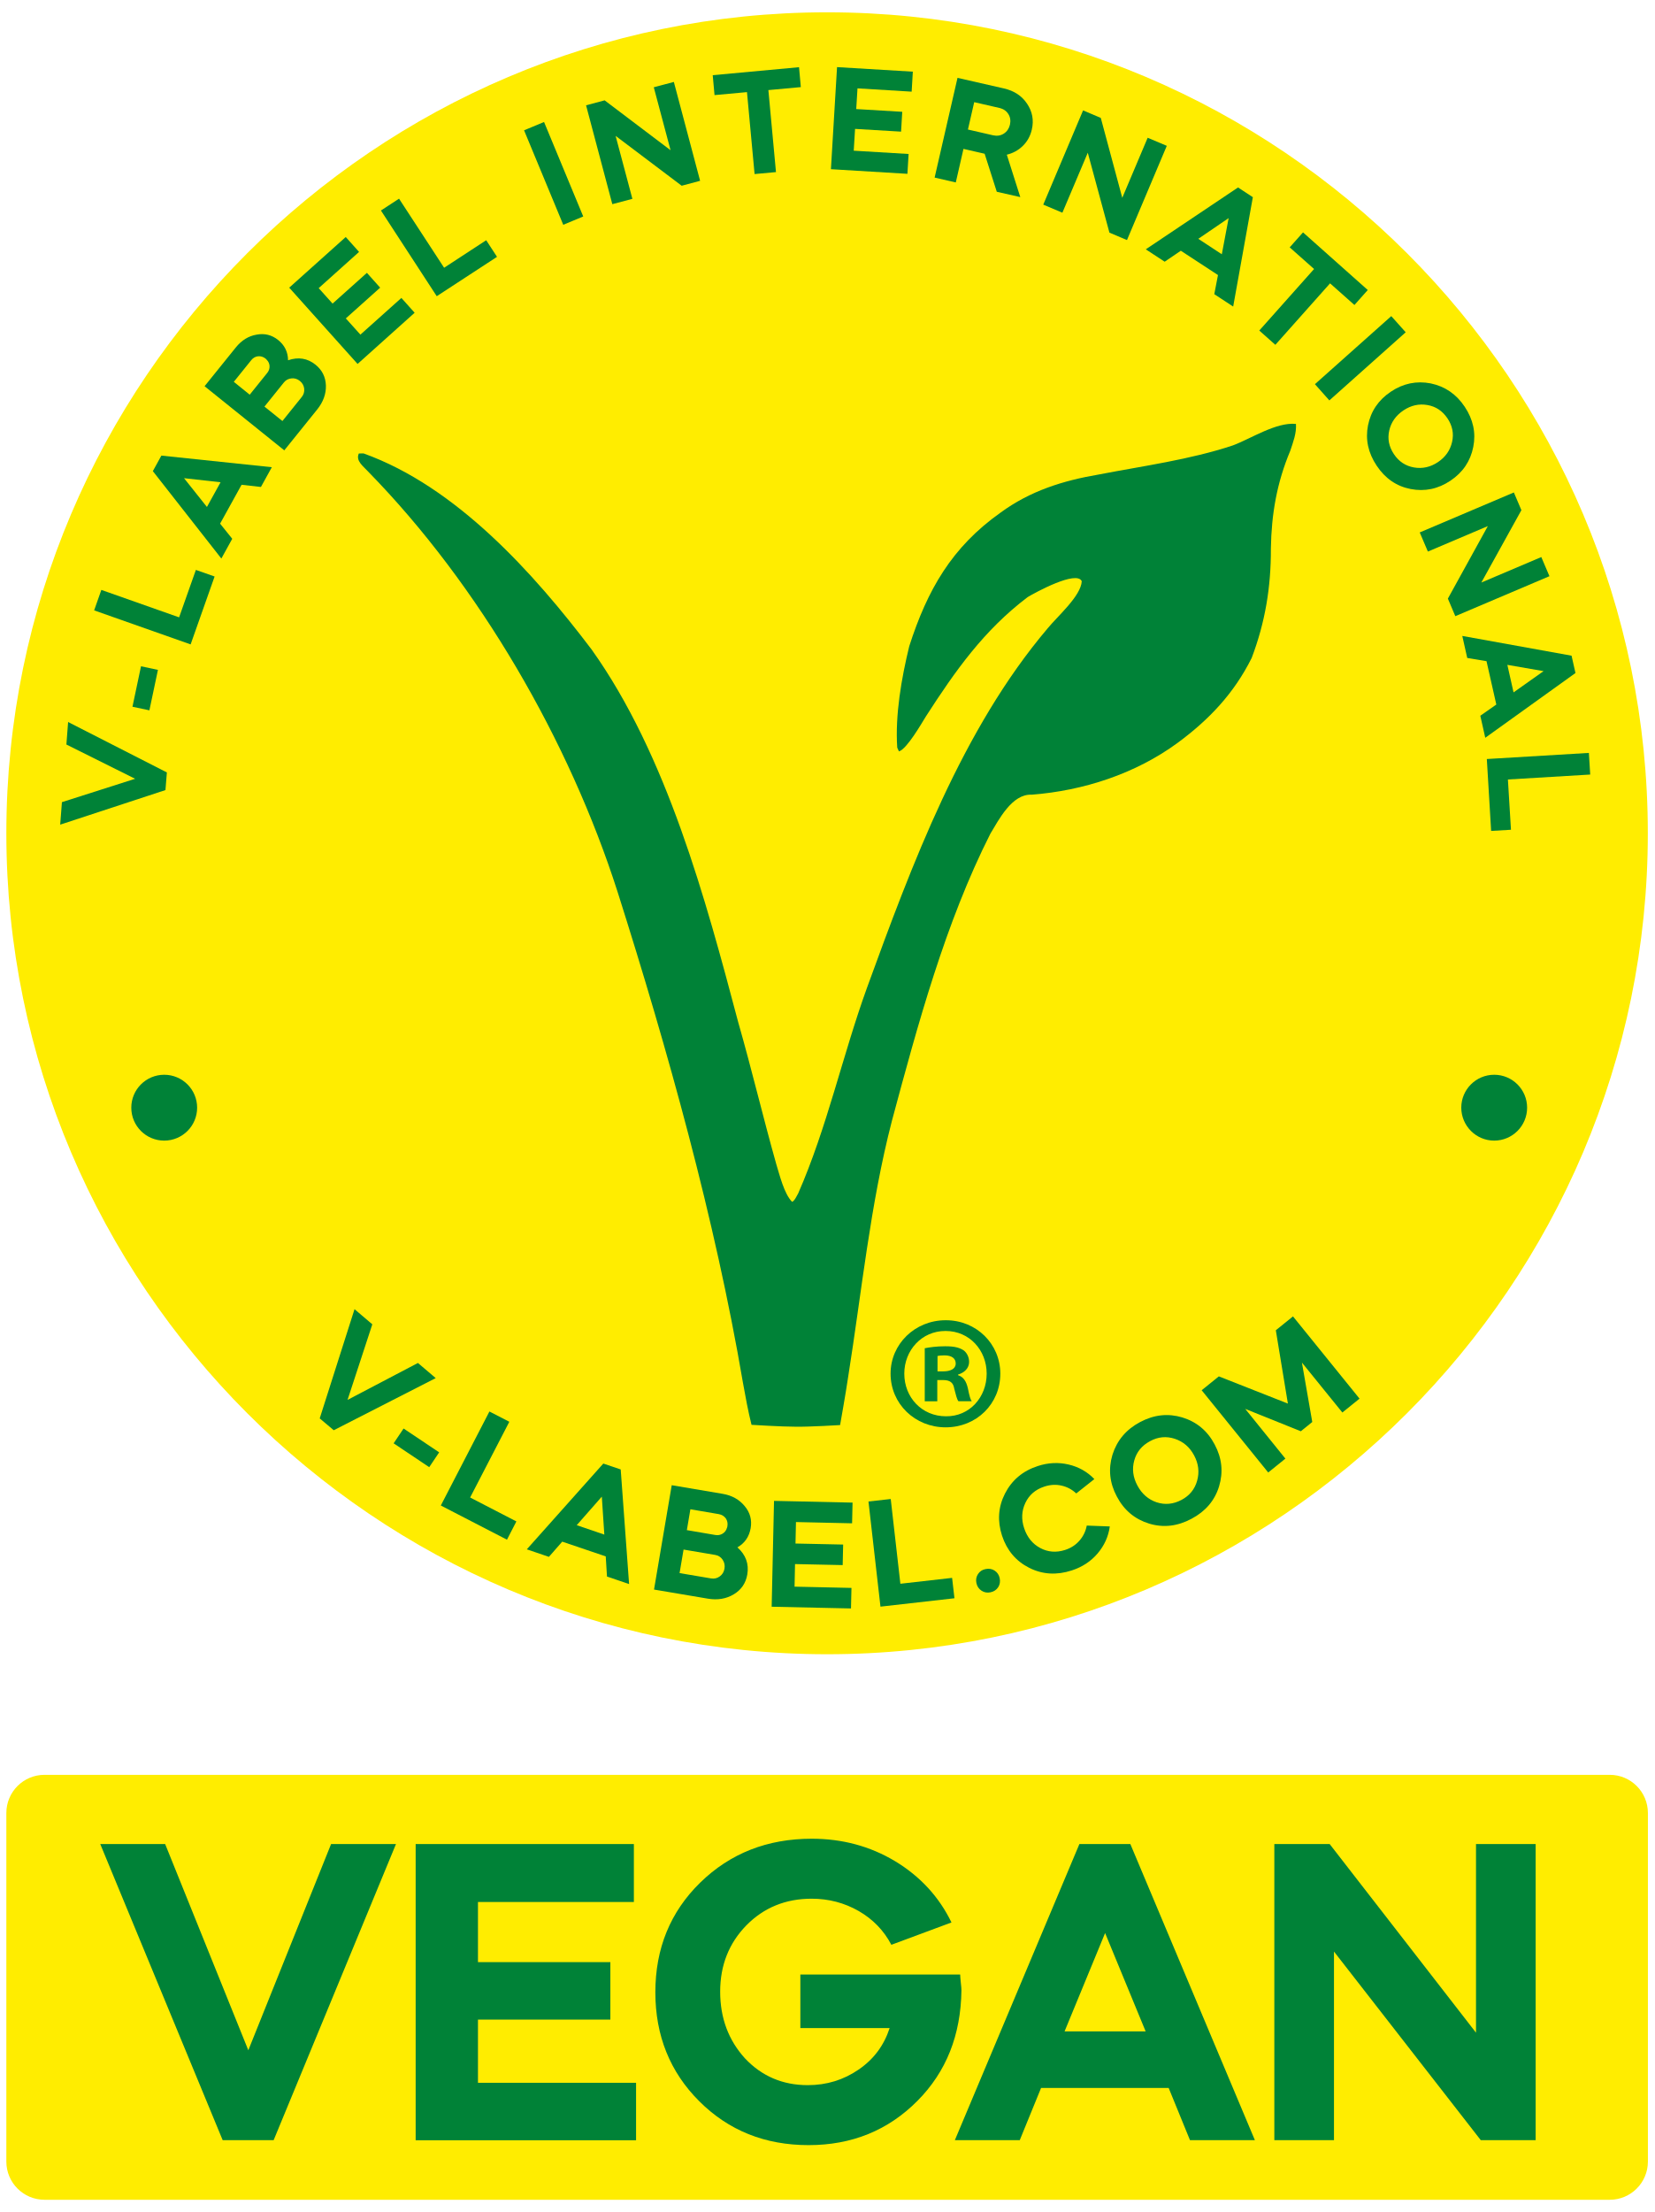
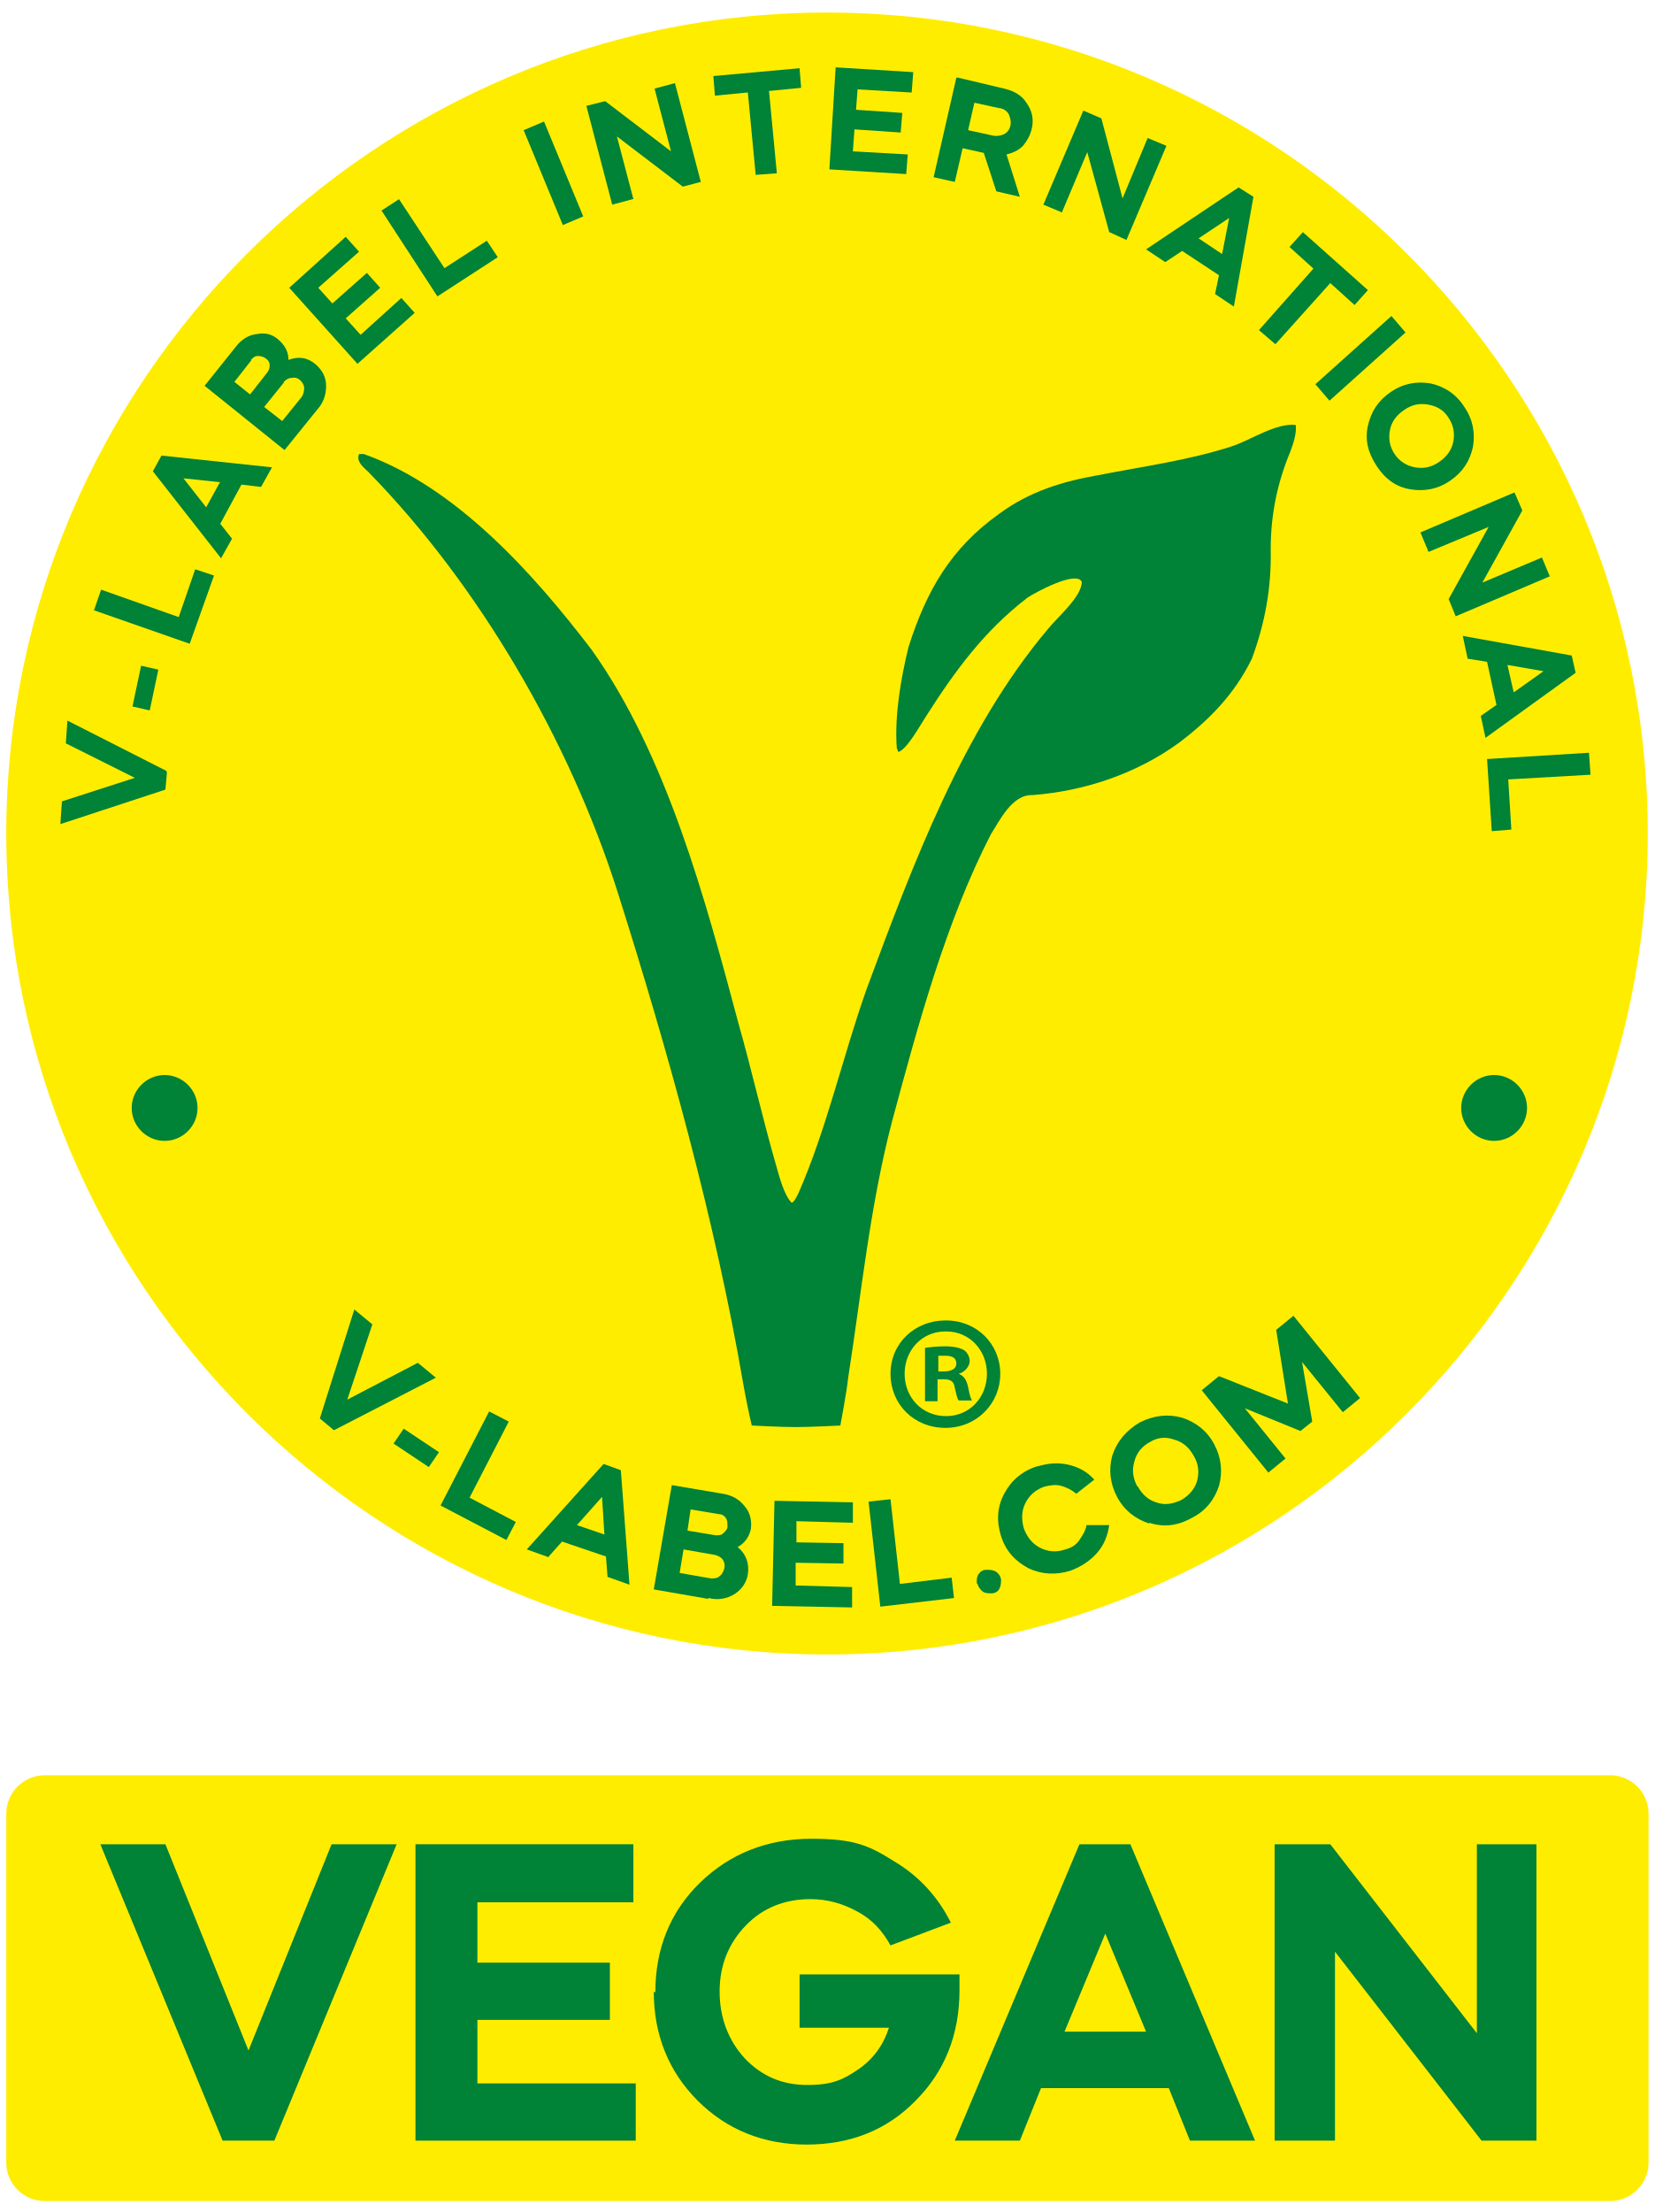
- <svg xmlns="http://www.w3.org/2000/svg" version="1.1" x="0px" y="0px" viewBox="0 0 211.05 282.13" style="enable-background:new 0 0 211.05 282.13;" xml:space="preserve">
-   <style type="text/css">
- 	.st0{fill:#FFED00;}
- 	.st1{fill:#008237;}
- </style>
-   <g id="Plain_Logos">
-     <g id="Vegan_x5F_NoBorder">
-       <path id="Circle_BG_00000107565005818410025000000004069232717211739817_" class="st0" d="M105.52,210.99    c57.68,0,104.71-47.06,104.71-104.71c0-57.68-47.03-104.71-104.71-104.71C47.87,1.57,0.81,48.6,0.81,106.28    C0.81,163.93,47.87,210.99,105.52,210.99" />
-       <g>
-         <path class="st1" d="M21.29,98.52l-0.18,2.25l-13.43,4.41l0.22-2.87l9.34-2.98l-8.77-4.37l0.22-2.87L21.29,98.52z" />
-         <path class="st1" d="M19.06,90.6l-2.16-0.46l1.09-5.16l2.16,0.46L19.06,90.6z" />
-         <path class="st1" d="M12.01,77.85l0.92-2.61l9.92,3.5l2.14-6.05l2.39,0.84l-3.06,8.66L12.01,77.85z" />
-         <path class="st1" d="M29.63,68.72l-1.39,2.52L19.5,60.09l1.09-1.98l14.09,1.48l-1.39,2.52l-2.47-0.28l-2.74,4.96L29.63,68.72z      M28.14,61.51l-4.66-0.52l2.92,3.67L28.14,61.51z" />
-         <path class="st1" d="M40.49,52.2l-4.22,5.24L26.1,49.26l3.99-4.95c0.74-0.91,1.62-1.46,2.66-1.63c1.02-0.19,1.92,0.04,2.73,0.68     c0.83,0.67,1.26,1.53,1.27,2.59c1.31-0.45,2.48-0.26,3.51,0.57c0.84,0.68,1.28,1.56,1.32,2.65     C41.61,50.24,41.24,51.26,40.49,52.2z M32.06,45.93l-2.23,2.77l2.03,1.64l2.23-2.77c0.21-0.26,0.31-0.55,0.3-0.86     c-0.01-0.31-0.13-0.59-0.37-0.83c-0.01-0.03-0.06-0.07-0.14-0.14c-0.29-0.23-0.61-0.33-0.95-0.3     C32.58,45.48,32.29,45.64,32.06,45.93z M36.21,48.79l-2.47,3.07l2.29,1.84l2.47-3.07c0.25-0.31,0.35-0.66,0.31-1.06     c-0.05-0.39-0.23-0.72-0.55-0.98c-0.32-0.26-0.68-0.37-1.07-0.33C36.79,48.3,36.46,48.47,36.21,48.79z" />
-         <path class="st1" d="M36.9,36.69l7.21-6.46l1.7,1.9l-5.15,4.62l1.77,1.97l4.38-3.92l1.69,1.89l-4.38,3.92l1.86,2.07l5.23-4.68     l1.69,1.89l-7.28,6.53L36.9,36.69z" />
-         <path class="st1" d="M48.6,26.85l2.31-1.51l5.75,8.81l5.37-3.51l1.38,2.12l-7.69,5.02L48.6,26.85z" />
-         <path class="st1" d="M74.41,27.61l-2.55,1.06l-5-12.05l2.55-1.06L74.41,27.61z" />
-         <path class="st1" d="M80.68,25.36l-2.56,0.68l-3.35-12.61l2.37-0.63l8.41,6.36l-2.14-8.03l2.56-0.68l3.35,12.61l-2.35,0.63     l-8.43-6.36L80.68,25.36z" />
-         <path class="st1" d="M95.3,11.75l-4.14,0.38l-0.23-2.54l11.01-1.02l0.23,2.54l-4.14,0.38L99,21.95l-2.73,0.25L95.3,11.75z" />
-         <path class="st1" d="M106.79,8.56l9.67,0.58l-0.15,2.55l-6.91-0.42l-0.16,2.64l5.87,0.35l-0.15,2.53l-5.87-0.35l-0.17,2.78     l7,0.42l-0.15,2.53l-9.76-0.59L106.79,8.56z" />
-         <path class="st1" d="M122.16,9.93l5.92,1.35c1.31,0.3,2.29,0.95,2.95,1.94c0.68,1,0.89,2.11,0.61,3.31     c-0.19,0.82-0.57,1.51-1.14,2.07c-0.57,0.56-1.26,0.94-2.05,1.13l1.72,5.41l-3-0.68l-1.55-4.85l-2.7-0.62l-0.98,4.28l-2.7-0.62     L122.16,9.93z M127.51,13.77l-3.22-0.74l-0.8,3.49l3.22,0.74c0.5,0.11,0.96,0.04,1.36-0.22c0.4-0.26,0.66-0.64,0.78-1.14     c0.11-0.5,0.05-0.95-0.21-1.36C128.39,14.14,128.01,13.89,127.51,13.77z" />
-         <path class="st1" d="M135.54,27.13l-2.44-1.03l5.08-12.02l2.26,0.96l2.74,10.19l3.24-7.66l2.44,1.03l-5.08,12.02l-2.24-0.95     l-2.76-10.19L135.54,27.13z" />
-         <path class="st1" d="M148.59,33.38l-2.41-1.58l11.77-7.89l1.89,1.24l-2.51,13.95l-2.41-1.58l0.47-2.44l-4.74-3.1L148.59,33.38z      M155.88,32.43l0.87-4.61l-3.87,2.64L155.88,32.43z" />
-         <path class="st1" d="M167.65,34.31l-3.11-2.76l1.7-1.91l8.26,7.35l-1.7,1.91l-3.11-2.76l-6.98,7.84l-2.05-1.82L167.65,34.31z" />
-         <path class="st1" d="M169.6,51.07L167.76,49l9.74-8.68l1.84,2.06L169.6,51.07z" />
-         <path class="st1" d="M174.53,54.26c0.36-1.81,1.33-3.24,2.91-4.3c1.58-1.06,3.28-1.41,5.09-1.06c1.82,0.38,3.27,1.37,4.34,2.98     c1.08,1.62,1.45,3.33,1.09,5.13c-0.36,1.81-1.33,3.24-2.91,4.3c-1.58,1.06-3.28,1.41-5.09,1.06c-1.79-0.35-3.23-1.34-4.32-2.97     S174.18,56.06,174.53,54.26z M179.06,52.34c-0.97,0.65-1.58,1.51-1.82,2.57c-0.24,1.06-0.04,2.06,0.6,3.02     c0.63,0.94,1.48,1.5,2.55,1.69c1.09,0.19,2.11-0.04,3.08-0.69c0.95-0.64,1.55-1.5,1.79-2.57c0.24-1.06,0.04-2.06-0.59-3     c-0.64-0.95-1.49-1.52-2.56-1.7C181.04,51.47,180.02,51.7,179.06,52.34z" />
-         <path class="st1" d="M182.17,70.35l-1.04-2.44l12.01-5.1l0.96,2.26l-5.11,9.23l7.65-3.25l1.04,2.44l-12.01,5.1l-0.95-2.24     l5.1-9.25L182.17,70.35z" />
-         <path class="st1" d="M187.19,83.92l-0.63-2.81l13.94,2.52l0.5,2.21l-11.51,8.26l-0.63-2.81l2.04-1.43l-1.25-5.53L187.19,83.92z      M193.1,88.31l3.83-2.71l-4.62-0.8L193.1,88.31z" />
-         <path class="st1" d="M202.71,96.03l0.17,2.76l-10.5,0.63l0.39,6.41l-2.53,0.15l-0.55-9.17L202.71,96.03z" />
-       </g>
-       <g>
-         <path class="st1" d="M42.58,182.42l-1.79-1.51l4.44-13.93l2.27,1.93l-3.16,9.64l8.98-4.71l2.27,1.93L42.58,182.42z" />
-         <path class="st1" d="M50.22,184.09l1.27-1.89l4.54,3.04l-1.27,1.89L50.22,184.09z" />
-         <path class="st1" d="M62.44,180.03l2.54,1.31l-5,9.66l5.9,3.05l-1.2,2.33l-8.44-4.36L62.44,180.03z" />
-         <path class="st1" d="M70.03,198.57l-2.82-0.96l9.76-10.94l2.22,0.75l1.07,14.62l-2.82-0.96l-0.16-2.57l-5.55-1.88L70.03,198.57z      M77.1,195.73l-0.32-4.84l-3.2,3.64L77.1,195.73z" />
-         <path class="st1" d="M90.3,203.9l-6.86-1.16l2.26-13.31l6.49,1.1c1.2,0.2,2.13,0.73,2.82,1.57c0.69,0.82,0.94,1.76,0.76,2.81     c-0.19,1.09-0.75,1.91-1.69,2.45c1.07,0.95,1.49,2.11,1.26,3.46c-0.19,1.1-0.76,1.95-1.73,2.53     C92.64,203.93,91.54,204.11,90.3,203.9z M91.23,198.32l-4.02-0.68l-0.51,3l4.02,0.68c0.41,0.07,0.78-0.02,1.11-0.26     c0.33-0.24,0.53-0.57,0.6-0.99c0.07-0.42-0.01-0.8-0.24-1.14C91.96,198.59,91.64,198.39,91.23,198.32z M91.71,193.12l-3.63-0.62     l-0.45,2.66l3.63,0.62c0.34,0.06,0.65,0,0.93-0.17c0.28-0.17,0.47-0.42,0.56-0.76c0.02-0.02,0.04-0.09,0.05-0.19     c0.07-0.38-0.01-0.72-0.21-1.01C92.38,193.37,92.09,193.19,91.71,193.12z" />
-         <path class="st1" d="M98.75,191.43l10.02,0.22l-0.06,2.64l-7.16-0.16l-0.06,2.74l6.08,0.13l-0.06,2.62l-6.08-0.13l-0.06,2.88     l7.26,0.16l-0.06,2.62l-10.12-0.22L98.75,191.43z" />
-         <path class="st1" d="M110.8,191.51l2.84-0.32l1.23,10.81l6.6-0.75l0.3,2.6l-9.44,1.07L110.8,191.51z" />
-         <path class="st1" d="M124.57,201.91c-0.09-0.42-0.02-0.8,0.2-1.14c0.22-0.34,0.54-0.56,0.96-0.64c0.43-0.09,0.82-0.03,1.16,0.19     c0.34,0.22,0.56,0.54,0.65,0.96c0.09,0.43,0.03,0.82-0.19,1.16c-0.22,0.34-0.55,0.56-0.98,0.65c-0.42,0.09-0.8,0.02-1.14-0.2     C124.88,202.66,124.66,202.34,124.57,201.91z" />
-         <path class="st1" d="M132.39,186.99c1.33-0.44,2.64-0.5,3.93-0.2c1.29,0.3,2.39,0.92,3.3,1.86l-2.31,1.83     c-0.55-0.51-1.17-0.84-1.89-1c-0.71-0.16-1.44-0.12-2.19,0.13c-1.13,0.37-1.93,1.06-2.41,2.07c-0.48,1.01-0.54,2.09-0.16,3.23     c0.38,1.15,1.06,2,2.05,2.53c0.99,0.53,2.05,0.61,3.17,0.25c0.75-0.24,1.36-0.64,1.84-1.19c0.48-0.55,0.79-1.19,0.93-1.92     l2.94,0.11c-0.18,1.29-0.7,2.44-1.56,3.45c-0.86,1.01-1.96,1.73-3.29,2.16c-1.93,0.63-3.74,0.52-5.43-0.33     c-1.7-0.86-2.85-2.23-3.47-4.1c-0.61-1.88-0.49-3.66,0.37-5.36C129.1,188.77,130.49,187.61,132.39,186.99z" />
-         <path class="st1" d="M146.61,194.33c-1.82-0.56-3.2-1.7-4.12-3.45c-0.93-1.74-1.11-3.52-0.56-5.34c0.58-1.83,1.75-3.22,3.52-4.16     c1.78-0.95,3.58-1.14,5.4-0.59c1.82,0.56,3.2,1.7,4.12,3.45c0.93,1.74,1.11,3.52,0.56,5.34c-0.55,1.8-1.72,3.18-3.51,4.13     C150.23,194.67,148.43,194.88,146.61,194.33z M145.11,189.47c0.57,1.07,1.39,1.78,2.45,2.14c1.07,0.35,2.12,0.25,3.17-0.3     c1.04-0.55,1.7-1.37,2-2.45c0.31-1.1,0.18-2.18-0.39-3.24c-0.56-1.05-1.38-1.75-2.46-2.11c-1.07-0.35-2.12-0.26-3.15,0.3     c-1.05,0.56-1.72,1.38-2.02,2.46C144.41,187.34,144.54,188.41,145.11,189.47z" />
-         <path class="st1" d="M163.99,186.04l-2.19,1.77l-8.49-10.49l2.19-1.77l8.81,3.47l-1.54-9.35l2.19-1.77l8.49,10.49l-2.19,1.77     l-5.16-6.37l1.32,7.58l-1.46,1.18l-7.09-2.85L163.99,186.04z" />
-       </g>
-       <path id="V-leaf_00000161592547538690875760000016495780611951522969_" class="st1" d="M107.18,181.76c0,0,0.75-4.21,1.02-6.09    c1.74-10.91,2.82-22.02,5.59-32.71c3.29-12.24,6.81-25.26,12.57-36.64c1.06-1.74,2.75-5.09,5.26-4.96    c6.58-0.51,13.22-2.65,18.62-6.61c4.03-2.97,7.2-6.32,9.45-10.83c1.73-4.56,2.47-9.05,2.45-13.95c0.07-4.41,0.76-8.39,2.47-12.47    c0.37-1.12,0.81-2.22,0.73-3.43c-2.51-0.26-5.74,1.88-8.05,2.74c-5.47,1.82-11.47,2.62-17.1,3.71c-4.58,0.78-8.76,2.09-12.55,4.87    c-6.21,4.4-9.32,9.83-11.64,17.04c-0.99,4.07-1.81,8.77-1.53,12.93l0.22,0.48c1.05-0.35,2.87-3.56,3.46-4.5    c3.71-5.75,7.36-10.95,12.97-15.19c0.93-0.56,6.23-3.46,6.89-2.02c-0.09,1.88-3.12,4.5-4.34,6    c-10.93,12.88-17.34,30.16-23.05,45.83c-3.14,8.67-5.1,17.86-8.79,26.26c-0.18,0.31-0.44,0.92-0.77,1.07    c-1.02-1.01-1.6-3.45-2.02-4.8c-1.68-5.95-3.14-12.12-4.85-18.08c-4.17-15.73-9.12-34.14-18.72-47.58    c-7.36-9.72-17.26-20.76-29.09-25c-0.15,0-0.45,0.01-0.6,0.01c-0.44,0.95,0.6,1.65,1.19,2.31c14.22,14.53,25.66,34.37,31.82,53.6    c6.4,20.17,12.43,41.7,15.99,62.58c0.3,1.69,0.68,3.74,1.1,5.4c0,0,3.83,0.24,5.62,0.24C103.31,182,107.18,181.76,107.18,181.76" />
-       <path id="Registered" class="st1" d="M119.6,174.91h0.75c0.87,0,1.58-0.29,1.58-1c0-0.62-0.46-1.04-1.45-1.04    c-0.42,0-0.71,0.04-0.87,0.08V174.91z M119.56,178.73h-1.58v-6.77c0.62-0.12,1.5-0.25,2.62-0.25c1.29,0,1.87,0.21,2.37,0.54    c0.37,0.29,0.67,0.83,0.67,1.45c0,0.79-0.58,1.37-1.41,1.62v0.08c0.67,0.21,1.04,0.75,1.25,1.66c0.21,1.04,0.33,1.45,0.5,1.66    h-1.7c-0.21-0.25-0.33-0.83-0.54-1.62c-0.12-0.75-0.54-1.08-1.41-1.08h-0.75V178.73z M120.6,169.76c-2.99,0-5.23,2.45-5.23,5.44    c0,3.03,2.24,5.44,5.32,5.44c2.99,0.04,5.19-2.41,5.19-5.44c0-2.99-2.2-5.44-5.23-5.44H120.6z M120.68,168.39    c3.9,0,6.94,3.03,6.94,6.81c0,3.86-3.03,6.85-6.98,6.85c-3.9,0-7.02-2.99-7.02-6.85c0-3.78,3.12-6.81,7.02-6.81H120.68z" />
-       <path id="Dot_L_00000092443233876301393720000002792635222228288423_" class="st1" d="M20.95,145.48c2.32,0,4.2-1.88,4.2-4.2    c0-2.32-1.88-4.2-4.2-4.2s-4.2,1.88-4.2,4.2C16.75,143.6,18.63,145.48,20.95,145.48" />
-       <path id="Dot_R" class="st1" d="M190.63,145.48c2.32,0,4.2-1.88,4.2-4.2c0-2.32-1.88-4.2-4.2-4.2c-2.32,0-4.2,1.88-4.2,4.2    C186.44,143.6,188.32,145.48,190.63,145.48" />
-       <path id="VEGAN_BG" class="st0" d="M5.68,226.37c-2.69,0-4.87,2.18-4.87,4.87v44.46c0,2.69,2.18,4.87,4.87,4.87h199.69    c2.69,0,4.87-2.18,4.87-4.87v-44.46c0-2.69-2.18-4.87-4.87-4.87H5.68z" />
-       <g>
-         <path class="st1" d="M34.91,272.97h-6.5L12.79,235.2h8.28l10.61,26.3l10.56-26.3h8.28L34.91,272.97z" />
-         <path class="st1" d="M53.03,235.2h27.84v7.39H60.98v7.67h16.89v7.33H60.98v8.06h20.17v7.33H53.03V235.2z" />
-         <path class="st1" d="M83.61,254.11c0-5.6,1.91-10.26,5.72-13.99c3.82-3.73,8.56-5.6,14.23-5.6c3.89,0,7.43,0.95,10.61,2.85     c3.22,1.94,5.63,4.55,7.22,7.83l-7.67,2.85c-0.96-1.83-2.35-3.26-4.17-4.31c-1.82-1.04-3.82-1.57-6-1.57     c-3.33,0-6.11,1.14-8.34,3.41c-2.22,2.28-3.33,5.09-3.33,8.45c0,3.36,1.06,6.19,3.17,8.51c2.15,2.28,4.82,3.41,8,3.41     c2.41,0,4.57-0.66,6.5-1.99c1.93-1.32,3.24-3.09,3.95-5.29h-11.39v-6.83h20.39c0,0.19,0.03,0.53,0.08,1.03     c0.06,0.5,0.08,0.83,0.08,0.98c-0.07,5.71-1.94,10.41-5.61,14.1c-3.74,3.77-8.37,5.65-13.89,5.65c-5.56,0-10.21-1.86-13.95-5.6     C85.48,264.28,83.61,259.63,83.61,254.11z" />
-         <path class="st1" d="M130.1,272.97h-8.28l15.89-37.77h6.5l15.89,37.77h-8.28l-2.72-6.66h-16.28L130.1,272.97z M146.16,259.09     l-5.17-12.54l-5.17,12.54H146.16z" />
-         <path class="st1" d="M170.19,272.97h-7.61V235.2h7.06l18.67,24.06V235.2h7.61v37.77h-7l-18.73-24.06V272.97z" />
+ <svg xmlns="http://www.w3.org/2000/svg" version="1.1" viewBox="0 0 211.1 282.1">
+   <defs>
+     <style>
+       .cls-1 {
+         fill: #008237;
+       }
+ 
+       .cls-2 {
+         fill: #ffed00;
+       }
+     </style>
+   </defs>
+   <g>
+     <g id="Ebene_1">
+       <g id="Plain_Logos">
+         <g id="Vegan_x5F_NoBorder">
+           <path id="Circle_BG" class="cls-2" d="M105.5,211c57.7,0,104.7-47.1,104.7-104.7S163.2,1.6,105.5,1.6c-57.6,0-104.7,47-104.7,104.7s47.1,104.7,104.7,104.7" />
+           <g>
+             <path class="cls-1" d="M21.3,98.5l-.2,2.2-13.4,4.4.2-2.9,9.3-3-8.8-4.4.2-2.9,12.6,6.4Z" />
+             <path class="cls-1" d="M19.1,90.6l-2.2-.5,1.1-5.2,2.2.5-1.1,5.2Z" />
+             <path class="cls-1" d="M12,77.8l.9-2.6,9.9,3.5,2.1-6.1,2.4.8-3.1,8.7-12.3-4.3Z" />
+             <path class="cls-1" d="M29.6,68.7l-1.4,2.5-8.7-11.1,1.1-2,14.1,1.5-1.4,2.5-2.5-.3-2.7,5,1.5,1.9ZM28.1,61.5l-4.7-.5,2.9,3.7,1.7-3.1Z" />
+             <path class="cls-1" d="M40.5,52.2l-4.2,5.2-10.2-8.2,4-5c.7-.9,1.6-1.5,2.7-1.6,1-.2,1.9,0,2.7.7.8.7,1.3,1.5,1.3,2.6,1.3-.5,2.5-.3,3.5.6.8.7,1.3,1.6,1.3,2.7,0,1.1-.3,2.1-1.1,3ZM32.1,45.9l-2.2,2.8,2,1.6,2.2-2.8c.2-.3.3-.5.3-.9,0-.3-.1-.6-.4-.8,0,0,0,0-.1-.1-.3-.2-.6-.3-1-.3-.4,0-.6.2-.9.5ZM36.2,48.8l-2.5,3.1,2.3,1.8,2.5-3.1c.2-.3.3-.7.3-1.1,0-.4-.2-.7-.5-1s-.7-.4-1.1-.3c-.4,0-.7.2-1,.5Z" />
+             <path class="cls-1" d="M36.9,36.7l7.2-6.5,1.7,1.9-5.2,4.6,1.8,2,4.4-3.9,1.7,1.9-4.4,3.9,1.9,2.1,5.2-4.7,1.7,1.9-7.3,6.5-8.7-9.7Z" />
+             <path class="cls-1" d="M48.6,26.9l2.3-1.5,5.8,8.8,5.4-3.5,1.4,2.1-7.7,5-7.1-10.9Z" />
+             <path class="cls-1" d="M74.4,27.6l-2.6,1.1-5-12.1,2.6-1.1,5,12.1Z" />
+             <path class="cls-1" d="M80.7,25.4l-2.6.7-3.3-12.6,2.4-.6,8.4,6.4-2.1-8,2.6-.7,3.3,12.6-2.3.6-8.4-6.4,2.1,8Z" />
+             <path class="cls-1" d="M95.3,11.8l-4.1.4-.2-2.5,11-1,.2,2.5-4.1.4,1,10.5-2.7.2-1-10.5Z" />
+             <path class="cls-1" d="M106.8,8.6l9.7.6-.2,2.6-6.9-.4-.2,2.6,5.9.4-.2,2.5-5.9-.4-.2,2.8,7,.4-.2,2.5-9.8-.6.8-13Z" />
+             <path class="cls-1" d="M122.2,9.9l5.9,1.4c1.3.3,2.3.9,2.9,1.9.7,1,.9,2.1.6,3.3-.2.8-.6,1.5-1.1,2.1-.6.6-1.3.9-2.1,1.1l1.7,5.4-3-.7-1.6-4.9-2.7-.6-1,4.3-2.7-.6,2.9-12.7ZM127.5,13.8l-3.2-.7-.8,3.5,3.2.7c.5.1,1,0,1.4-.2s.7-.6.8-1.1c.1-.5,0-.9-.2-1.4-.2-.4-.6-.7-1.1-.8Z" />
+             <path class="cls-1" d="M135.5,27.1l-2.4-1,5.1-12,2.3,1,2.7,10.2,3.2-7.7,2.4,1-5.1,12-2.2-1-2.8-10.2-3.2,7.6Z" />
+             <path class="cls-1" d="M148.6,33.4l-2.4-1.6,11.8-7.9,1.9,1.2-2.5,14-2.4-1.6.5-2.4-4.7-3.1-2.1,1.4ZM155.9,32.4l.9-4.6-3.9,2.6,3,2Z" />
+             <path class="cls-1" d="M167.6,34.3l-3.1-2.8,1.7-1.9,8.3,7.4-1.7,1.9-3.1-2.8-7,7.8-2.1-1.8,7-7.9Z" />
+             <path class="cls-1" d="M169.6,51.1l-1.8-2.1,9.7-8.7,1.8,2.1-9.7,8.7Z" />
+             <path class="cls-1" d="M174.5,54.3c.4-1.8,1.3-3.2,2.9-4.3,1.6-1.1,3.3-1.4,5.1-1.1,1.8.4,3.3,1.4,4.3,3,1.1,1.6,1.4,3.3,1.1,5.1-.4,1.8-1.3,3.2-2.9,4.3-1.6,1.1-3.3,1.4-5.1,1.1-1.8-.3-3.2-1.3-4.3-3s-1.5-3.3-1.1-5.1ZM179.1,52.3c-1,.7-1.6,1.5-1.8,2.6s0,2.1.6,3c.6.9,1.5,1.5,2.6,1.7,1.1.2,2.1,0,3.1-.7.9-.6,1.6-1.5,1.8-2.6.2-1.1,0-2.1-.6-3-.6-1-1.5-1.5-2.6-1.7-1.1-.2-2.1,0-3.1.7Z" />
+             <path class="cls-1" d="M182.2,70.3l-1-2.4,12-5.1,1,2.3-5.1,9.2,7.6-3.2,1,2.4-12,5.1-.9-2.2,5.1-9.2-7.7,3.2Z" />
+             <path class="cls-1" d="M187.2,83.9l-.6-2.8,13.9,2.5.5,2.2-11.5,8.3-.6-2.8,2-1.4-1.2-5.5-2.5-.4ZM193.1,88.3l3.8-2.7-4.6-.8.8,3.5Z" />
+             <path class="cls-1" d="M202.7,96l.2,2.8-10.5.6.4,6.4-2.5.2-.6-9.2,13-.8Z" />
+           </g>
+           <g>
+             <path class="cls-1" d="M42.6,182.4l-1.8-1.5,4.4-13.9,2.3,1.9-3.2,9.6,9-4.7,2.3,1.9-13,6.7Z" />
+             <path class="cls-1" d="M50.2,184.1l1.3-1.9,4.5,3-1.3,1.9-4.5-3Z" />
+             <path class="cls-1" d="M62.4,180l2.5,1.3-5,9.7,5.9,3.1-1.2,2.3-8.4-4.4,6.2-12Z" />
+             <path class="cls-1" d="M70,198.6l-2.8-1,9.8-10.9,2.2.8,1.1,14.6-2.8-1-.2-2.6-5.6-1.9-1.7,1.9ZM77.1,195.7l-.3-4.8-3.2,3.6,3.5,1.2Z" />
+             <path class="cls-1" d="M90.3,203.9l-6.9-1.2,2.3-13.3,6.5,1.1c1.2.2,2.1.7,2.8,1.6.7.8.9,1.8.8,2.8-.2,1.1-.8,1.9-1.7,2.4,1.1.9,1.5,2.1,1.3,3.5-.2,1.1-.8,1.9-1.7,2.5-1,.6-2.1.8-3.3.5ZM91.2,198.3l-4-.7-.5,3,4,.7c.4,0,.8,0,1.1-.3.3-.2.5-.6.6-1s0-.8-.2-1.1c-.2-.3-.6-.5-1-.6ZM91.7,193.1l-3.6-.6-.4,2.7,3.6.6c.3,0,.7,0,.9-.2s.5-.4.6-.8c0,0,0,0,0-.2,0-.4,0-.7-.2-1-.2-.3-.5-.5-.9-.5Z" />
+             <path class="cls-1" d="M98.8,191.4l10,.2v2.6c0,0-7.2-.2-7.2-.2v2.7c0,0,6,.1,6,.1v2.6c0,0-6.1-.1-6.1-.1v2.9c0,0,7.2.2,7.2.2v2.6c0,0-10.2-.2-10.2-.2l.3-13.5Z" />
+             <path class="cls-1" d="M110.8,191.5l2.8-.3,1.2,10.8,6.6-.8.3,2.6-9.4,1.1-1.5-13.4Z" />
+             <path class="cls-1" d="M124.6,201.9c0-.4,0-.8.2-1.1.2-.3.5-.6,1-.6.4,0,.8,0,1.2.2.3.2.6.5.7,1,0,.4,0,.8-.2,1.2s-.6.6-1,.6c-.4,0-.8,0-1.1-.2-.3-.2-.6-.6-.7-1Z" />
+             <path class="cls-1" d="M132.4,187c1.3-.4,2.6-.5,3.9-.2s2.4.9,3.3,1.9l-2.3,1.8c-.6-.5-1.2-.8-1.9-1-.7-.2-1.4-.1-2.2.1-1.1.4-1.9,1.1-2.4,2.1-.5,1-.5,2.1-.2,3.2.4,1.1,1.1,2,2.1,2.5s2.1.6,3.2.2c.8-.2,1.4-.6,1.8-1.2s.8-1.2.9-1.9h2.9c-.2,1.4-.7,2.6-1.6,3.6s-2,1.7-3.3,2.2c-1.9.6-3.7.5-5.4-.3-1.7-.9-2.9-2.2-3.5-4.1-.6-1.9-.5-3.7.4-5.4.9-1.7,2.3-2.9,4.2-3.5Z" />
+             <path class="cls-1" d="M146.6,194.3c-1.8-.6-3.2-1.7-4.1-3.4-.9-1.7-1.1-3.5-.6-5.3.6-1.8,1.8-3.2,3.5-4.2,1.8-.9,3.6-1.1,5.4-.6,1.8.6,3.2,1.7,4.1,3.4.9,1.7,1.1,3.5.6,5.3-.6,1.8-1.7,3.2-3.5,4.1-1.8,1-3.6,1.2-5.4.6ZM145.1,189.5c.6,1.1,1.4,1.8,2.4,2.1,1.1.4,2.1.2,3.2-.3,1-.6,1.7-1.4,2-2.4.3-1.1.2-2.2-.4-3.2-.6-1.1-1.4-1.8-2.5-2.1-1.1-.4-2.1-.3-3.1.3-1.1.6-1.7,1.4-2,2.5-.3,1.1-.2,2.1.4,3.2Z" />
+             <path class="cls-1" d="M164,186l-2.2,1.8-8.5-10.5,2.2-1.8,8.8,3.5-1.5-9.4,2.2-1.8,8.5,10.5-2.2,1.8-5.2-6.4,1.3,7.6-1.5,1.2-7.1-2.9,5.1,6.3Z" />
+           </g>
+           <path id="V-leaf" class="cls-1" d="M107.2,181.8s.8-4.2,1-6.1c1.7-10.9,2.8-22,5.6-32.7,3.3-12.2,6.8-25.3,12.6-36.6,1.1-1.7,2.7-5.1,5.3-5,6.6-.5,13.2-2.7,18.6-6.6,4-3,7.2-6.3,9.4-10.8,1.7-4.6,2.5-9.1,2.4-13.9,0-4.4.8-8.4,2.5-12.5.4-1.1.8-2.2.7-3.4-2.5-.3-5.7,1.9-8.1,2.7-5.5,1.8-11.5,2.6-17.1,3.7-4.6.8-8.8,2.1-12.6,4.9-6.2,4.4-9.3,9.8-11.6,17-1,4.1-1.8,8.8-1.5,12.9l.2.5c1.1-.3,2.9-3.6,3.5-4.5,3.7-5.8,7.4-10.9,13-15.2.9-.6,6.2-3.5,6.9-2,0,1.9-3.1,4.5-4.3,6-10.9,12.9-17.3,30.2-23.1,45.8-3.1,8.7-5.1,17.9-8.8,26.3-.2.3-.4.9-.8,1.1-1-1-1.6-3.4-2-4.8-1.7-5.9-3.1-12.1-4.8-18.1-4.2-15.7-9.1-34.1-18.7-47.6-7.4-9.7-17.3-20.8-29.1-25-.2,0-.5,0-.6,0-.4,1,.6,1.7,1.2,2.3,14.2,14.5,25.7,34.4,31.8,53.6,6.4,20.2,12.4,41.7,16,62.6.3,1.7.7,3.7,1.1,5.4,0,0,3.8.2,5.6.2,1.8,0,5.7-.2,5.7-.2" />
+           <path id="Registered" class="cls-1" d="M119.6,174.9h.8c.9,0,1.6-.3,1.6-1s-.5-1-1.4-1-.7,0-.9,0v2h0ZM119.6,178.7h-1.6v-6.8c.6-.1,1.5-.2,2.6-.2s1.9.2,2.4.5c.4.3.7.8.7,1.4s-.6,1.4-1.4,1.6h0c.7.3,1,.8,1.2,1.7.2,1,.3,1.4.5,1.7h-1.7c-.2-.2-.3-.8-.5-1.6-.1-.8-.5-1.1-1.4-1.1h-.8v2.7h0ZM120.6,169.8c-3,0-5.2,2.4-5.2,5.4s2.2,5.4,5.3,5.4c3,0,5.2-2.4,5.2-5.4s-2.2-5.4-5.2-5.4h0ZM120.7,168.4c3.9,0,6.9,3,6.9,6.8s-3,6.9-7,6.9-7-3-7-6.9,3.1-6.8,7-6.8h0Z" />
+           <path id="Dot_L" class="cls-1" d="M21,145.5c2.3,0,4.2-1.9,4.2-4.2s-1.9-4.2-4.2-4.2-4.2,1.9-4.2,4.2,1.9,4.2,4.2,4.2" />
+           <path id="Dot_R" class="cls-1" d="M190.6,145.5c2.3,0,4.2-1.9,4.2-4.2s-1.9-4.2-4.2-4.2-4.2,1.9-4.2,4.2c0,2.3,1.9,4.2,4.2,4.2" />
+           <path id="VEGAN_BG" class="cls-2" d="M5.7,226.4c-2.7,0-4.9,2.2-4.9,4.9v44.5c0,2.7,2.2,4.9,4.9,4.9h199.7c2.7,0,4.9-2.2,4.9-4.9v-44.5c0-2.7-2.2-4.9-4.9-4.9H5.7Z" />
+           <g>
+             <path class="cls-1" d="M34.9,273h-6.5l-15.6-37.8h8.3l10.6,26.3,10.6-26.3h8.3l-15.6,37.8Z" />
+             <path class="cls-1" d="M53,235.2h27.8v7.4h-19.9v7.7h16.9v7.3h-16.9v8.1h20.2v7.3h-28.1v-37.8Z" />
+             <path class="cls-1" d="M83.6,254.1c0-5.6,1.9-10.3,5.7-14,3.8-3.7,8.6-5.6,14.2-5.6s7.4.9,10.6,2.9c3.2,1.9,5.6,4.6,7.2,7.8l-7.7,2.9c-1-1.8-2.3-3.3-4.2-4.3-1.8-1-3.8-1.6-6-1.6-3.3,0-6.1,1.1-8.3,3.4-2.2,2.3-3.3,5.1-3.3,8.4s1.1,6.2,3.2,8.5c2.2,2.3,4.8,3.4,8,3.4s4.6-.7,6.5-2c1.9-1.3,3.2-3.1,3.9-5.3h-11.4v-6.8h20.4c0,.2,0,.5,0,1,0,.5,0,.8,0,1,0,5.7-1.9,10.4-5.6,14.1-3.7,3.8-8.4,5.6-13.9,5.6s-10.2-1.9-13.9-5.6c-3.7-3.7-5.6-8.4-5.6-13.9Z" />
+             <path class="cls-1" d="M130.1,273h-8.3l15.9-37.8h6.5l15.9,37.8h-8.3l-2.7-6.7h-16.3l-2.7,6.7ZM146.2,259.1l-5.2-12.5-5.2,12.5h10.3Z" />
+             <path class="cls-1" d="M170.2,273h-7.6v-37.8h7.1l18.7,24.1v-24.1h7.6v37.8h-7l-18.7-24.1v24.1Z" />
+           </g>
+         </g>
      </g>
    </g>
  </g>
-   <g id="Info_Layer">
- </g>
</svg>
